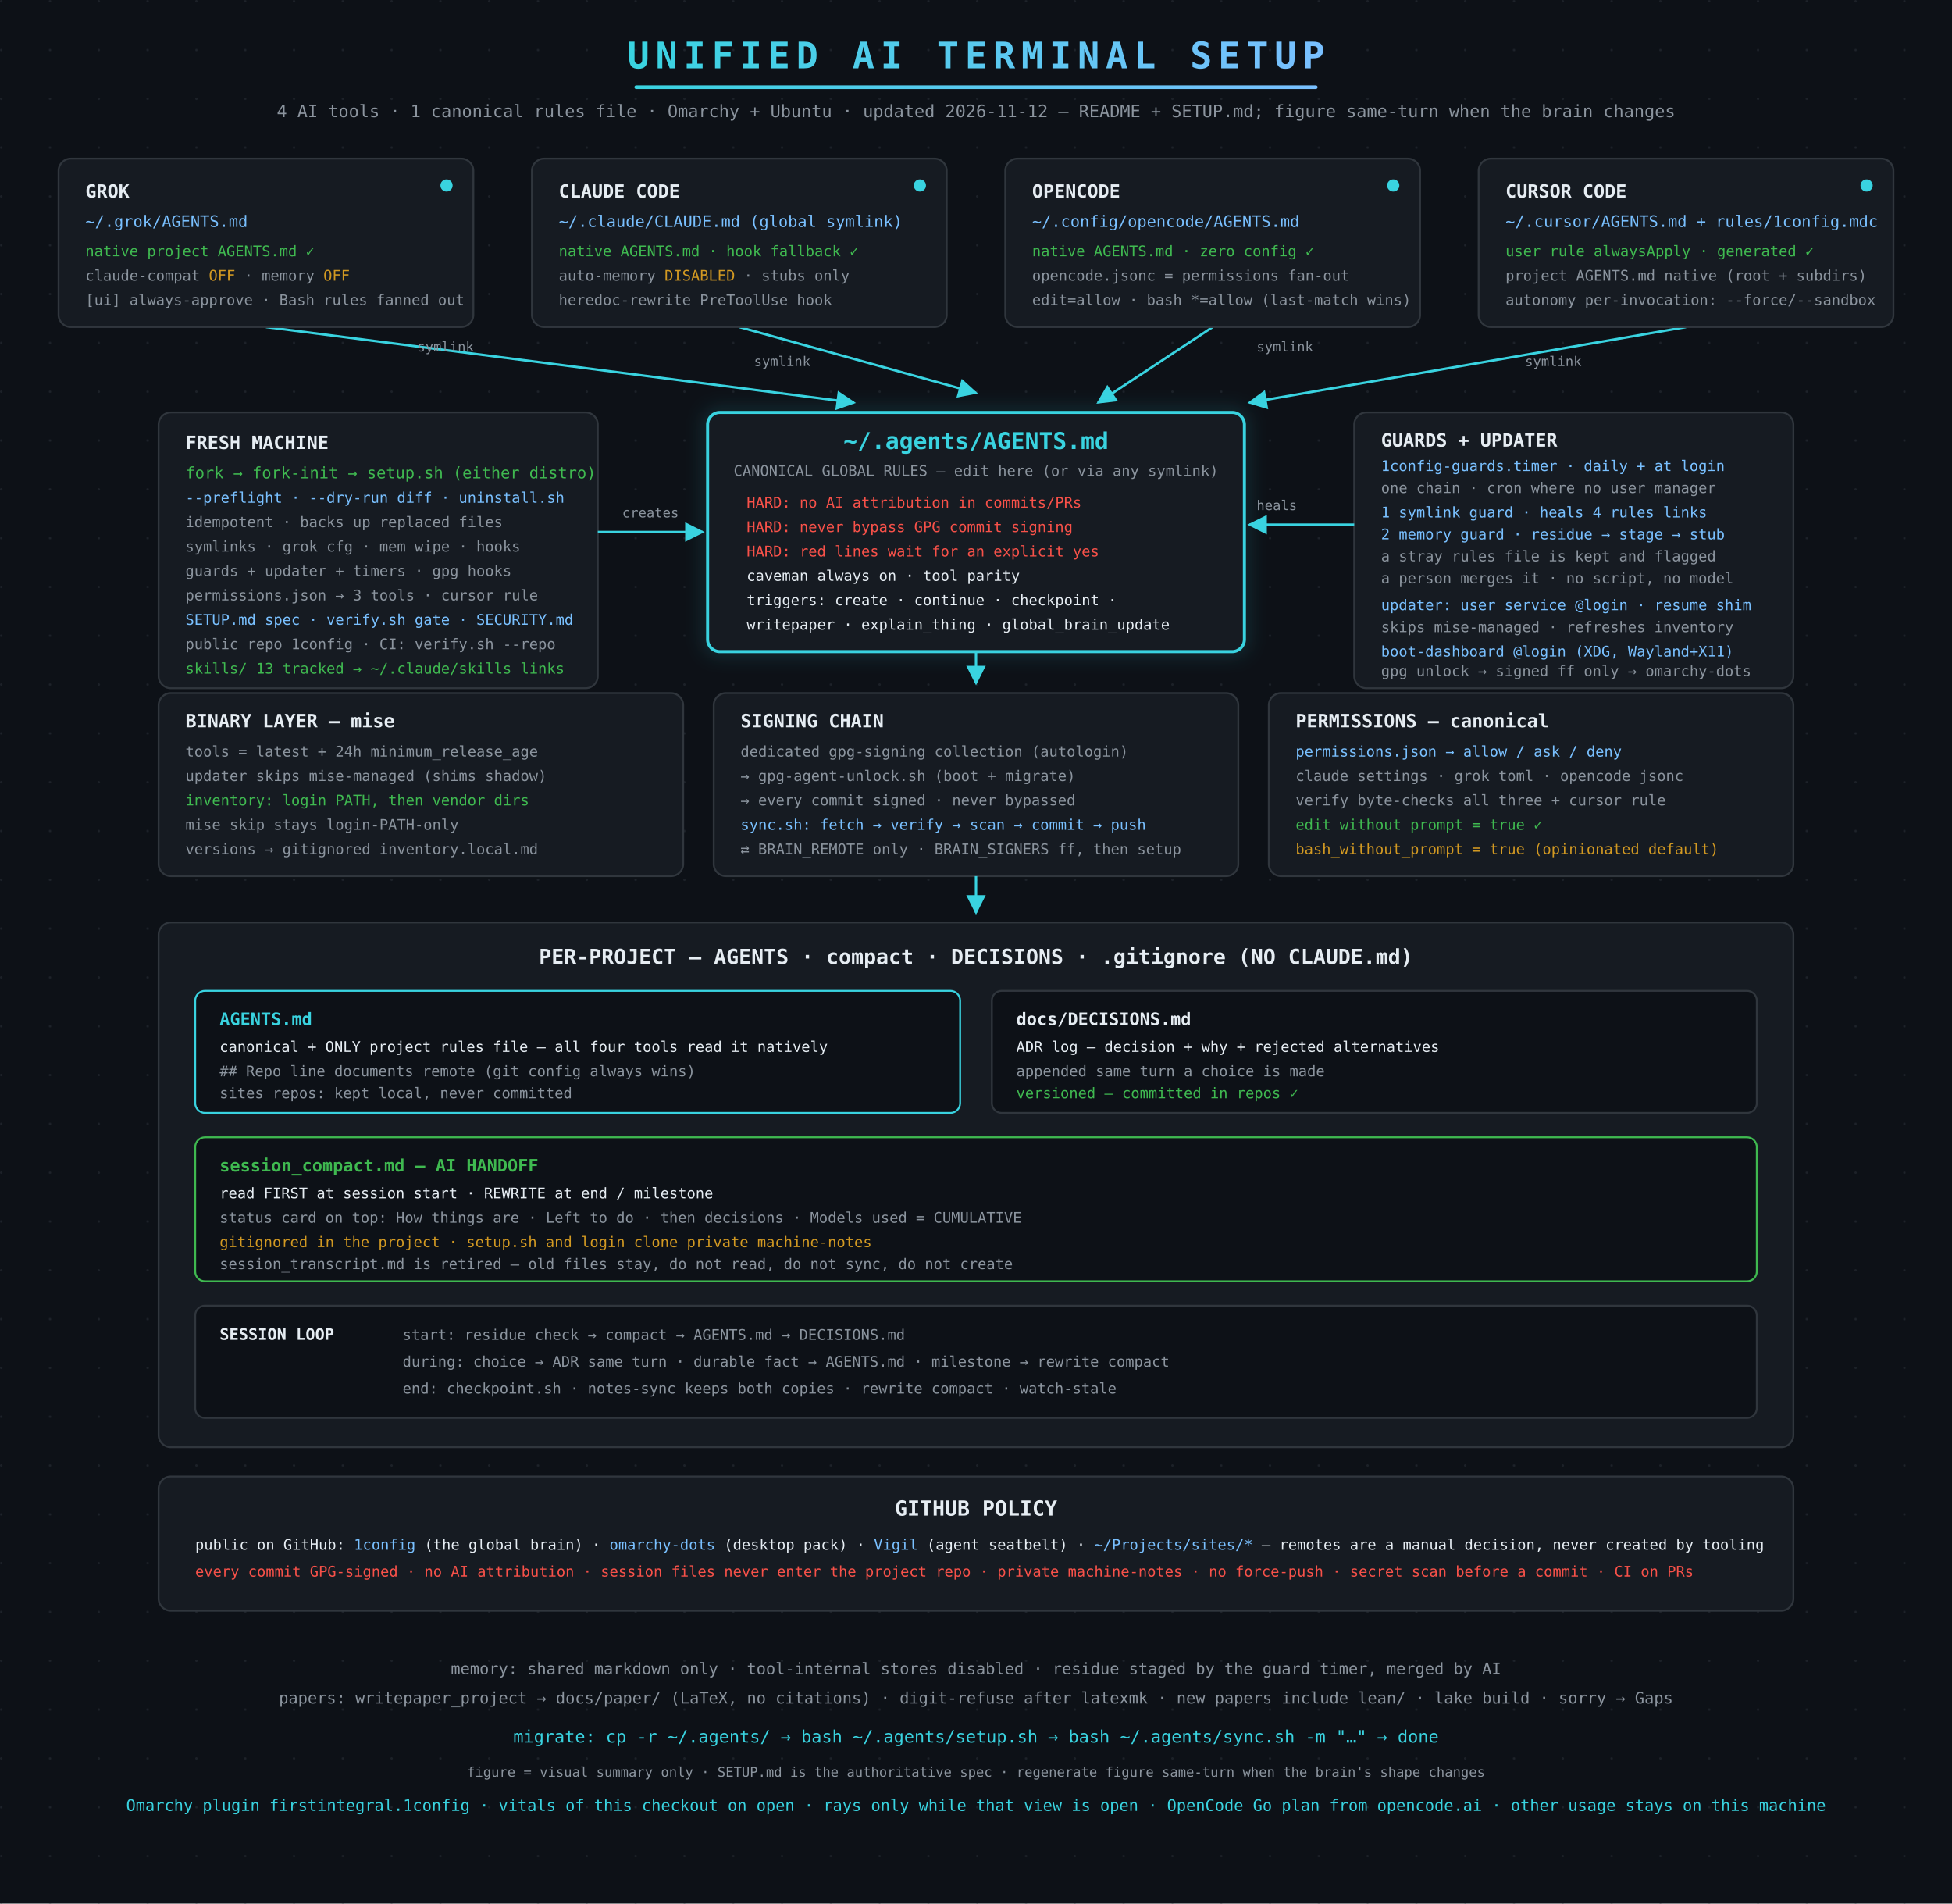
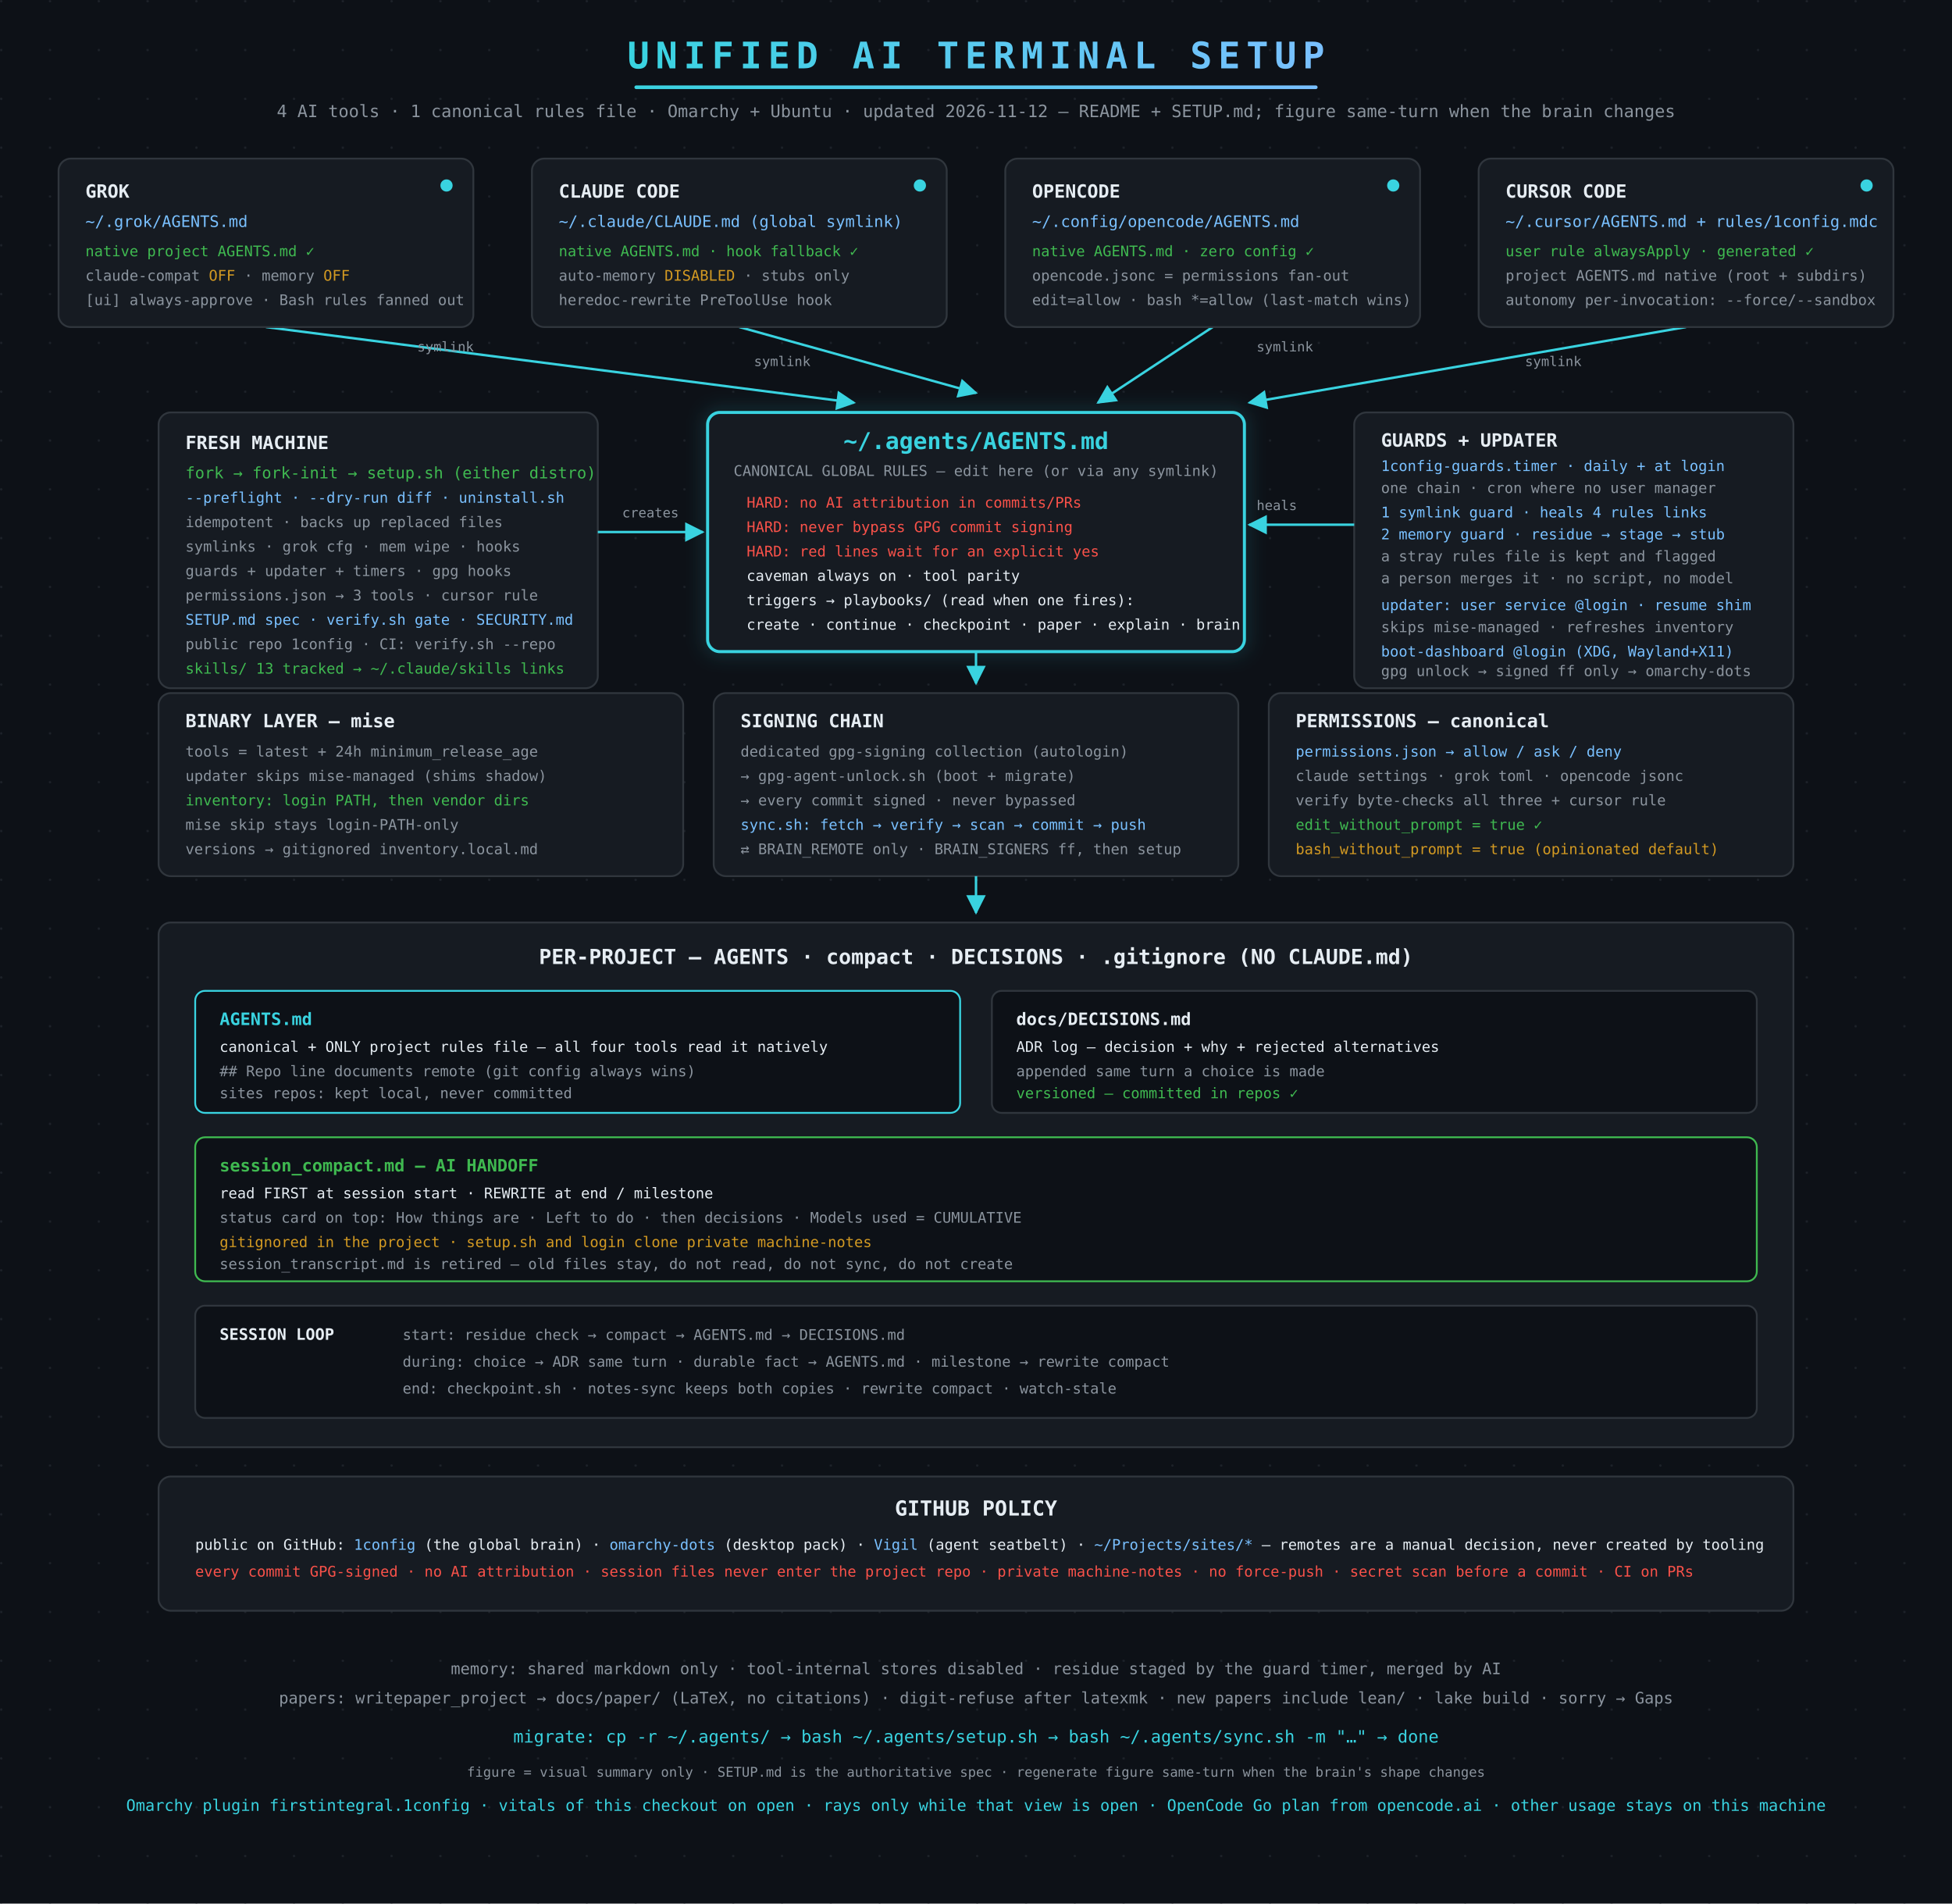
<svg xmlns="http://www.w3.org/2000/svg" width="1600" height="1560" viewBox="0 0 1600 1560" font-family="DejaVu Sans Mono, monospace">
  <defs>
    <pattern id="grid" width="40" height="40" patternUnits="userSpaceOnUse">
      <circle cx="1" cy="1" r="1" fill="#1c2128" />
    </pattern>
    <linearGradient id="acc" x1="0" y1="0" x2="1" y2="0">
      <stop offset="0" stop-color="#39d3e0" />
      <stop offset="1" stop-color="#79c0ff" />
    </linearGradient>
    <filter id="glow" x="-60%" y="-60%" width="220%" height="220%">
      <feGaussianBlur stdDeviation="7" />
    </filter>
    <marker id="arr" viewBox="0 0 10 10" refX="9" refY="5" markerWidth="8" markerHeight="8" orient="auto-start-reverse">
      <path d="M0,0 L10,5 L0,10 z" fill="#39d3e0" />
    </marker>
    <marker id="arrd" viewBox="0 0 10 10" refX="9" refY="5" markerWidth="7" markerHeight="7" orient="auto-start-reverse">
      <path d="M0,0 L10,5 L0,10 z" fill="#d29922" />
    </marker>
  </defs>
  <rect width="1600" height="1560" fill="#0d1117" />
  <rect width="1600" height="1560" fill="url(#grid)" />
  <text x="800" y="56" text-anchor="middle" font-size="30" font-weight="bold" fill="url(#acc)" letter-spacing="5">UNIFIED AI TERMINAL SETUP</text>
  <rect x="520" y="70" width="560" height="3" rx="1.5" fill="url(#acc)" />
  <text x="800" y="96" text-anchor="middle" font-size="14" fill="#8b949e">4 AI tools · 1 canonical rules file · Omarchy + Ubuntu · updated 2026-11-12 — README + SETUP.md; figure same-turn when the brain changes</text>
  <line x1="218" y1="268" x2="700" y2="330" stroke="#39d3e0" stroke-width="2" marker-end="url(#arr)" />
  <text x="342" y="288" font-size="11" fill="#8b949e">symlink</text>
  <line x1="606" y1="268" x2="800" y2="322" stroke="#39d3e0" stroke-width="2" marker-end="url(#arr)" />
  <text x="618" y="300" font-size="11" fill="#8b949e">symlink</text>
  <line x1="994" y1="268" x2="900" y2="330" stroke="#39d3e0" stroke-width="2" marker-end="url(#arr)" />
  <text x="1030" y="288" font-size="11" fill="#8b949e">symlink</text>
  <line x1="1382" y1="268" x2="1024" y2="330" stroke="#39d3e0" stroke-width="2" marker-end="url(#arr)" />
  <text x="1250" y="300" font-size="11" fill="#8b949e">symlink</text>
  <rect x="48" y="130" width="340" height="138" rx="10" fill="#161b22" stroke="#30363d" stroke-width="1.5" />
  <circle cx="366" cy="152" r="5" fill="#39d3e0" />
  <text x="70" y="162" font-size="15" font-weight="bold" fill="#e6edf3">GROK</text>
  <text x="70" y="186" font-size="13" fill="#79c0ff">~/.grok/AGENTS.md</text>
  <text x="70" y="210" font-size="12" fill="#3fb950">native project AGENTS.md ✓</text>
  <text x="70" y="230" font-size="12" fill="#8b949e">claude-compat <tspan fill="#d29922">OFF</tspan> · memory <tspan fill="#d29922">OFF</tspan>
  </text>
  <text x="70" y="250" font-size="12" fill="#8b949e">[ui] always-approve · Bash rules fanned out</text>
  <rect x="436" y="130" width="340" height="138" rx="10" fill="#161b22" stroke="#30363d" stroke-width="1.5" />
  <circle cx="754" cy="152" r="5" fill="#39d3e0" />
  <text x="458" y="162" font-size="15" font-weight="bold" fill="#e6edf3">CLAUDE CODE</text>
  <text x="458" y="186" font-size="13" fill="#79c0ff">~/.claude/CLAUDE.md (global symlink)</text>
  <text x="458" y="210" font-size="12" fill="#3fb950">native AGENTS.md · hook fallback ✓</text>
  <text x="458" y="230" font-size="12" fill="#8b949e">auto-memory <tspan fill="#d29922">DISABLED</tspan> · stubs only</text>
  <text x="458" y="250" font-size="12" fill="#8b949e">heredoc-rewrite PreToolUse hook</text>
  <rect x="824" y="130" width="340" height="138" rx="10" fill="#161b22" stroke="#30363d" stroke-width="1.5" />
  <circle cx="1142" cy="152" r="5" fill="#39d3e0" />
  <text x="846" y="162" font-size="15" font-weight="bold" fill="#e6edf3">OPENCODE</text>
  <text x="846" y="186" font-size="13" fill="#79c0ff">~/.config/opencode/AGENTS.md</text>
  <text x="846" y="210" font-size="12" fill="#3fb950">native AGENTS.md · zero config ✓</text>
  <text x="846" y="230" font-size="12" fill="#8b949e">opencode.jsonc = permissions fan-out</text>
  <text x="846" y="250" font-size="12" fill="#8b949e">edit=allow · bash *=allow (last-match wins)</text>
  <rect x="1212" y="130" width="340" height="138" rx="10" fill="#161b22" stroke="#30363d" stroke-width="1.5" />
  <circle cx="1530" cy="152" r="5" fill="#39d3e0" />
  <text x="1234" y="162" font-size="15" font-weight="bold" fill="#e6edf3">CURSOR CODE</text>
  <text x="1234" y="186" font-size="13" fill="#79c0ff">~/.cursor/AGENTS.md + rules/1config.mdc</text>
  <text x="1234" y="210" font-size="12" fill="#3fb950">user rule alwaysApply · generated ✓</text>
  <text x="1234" y="230" font-size="12" fill="#8b949e">project AGENTS.md native (root + subdirs)</text>
  <text x="1234" y="250" font-size="12" fill="#8b949e">autonomy per-invocation: --force/--sandbox</text>
  <rect x="580" y="338" width="440" height="196" rx="10" fill="none" stroke="#39d3e0" stroke-width="2.5" opacity="0.55" filter="url(#glow)" />
  <rect x="580" y="338" width="440" height="196" rx="10" fill="#161b22" stroke="#39d3e0" stroke-width="2.5" />
  <text x="800" y="368" text-anchor="middle" font-size="19" font-weight="bold" fill="#39d3e0">~/.agents/AGENTS.md</text>
  <text x="800" y="390" text-anchor="middle" font-size="12" fill="#8b949e">CANONICAL GLOBAL RULES — edit here (or via any symlink)</text>
  <text x="612" y="416" font-size="12" fill="#f85149">HARD: no AI attribution in commits/PRs</text>
  <text x="612" y="436" font-size="12" fill="#f85149">HARD: never bypass GPG commit signing</text>
  <text x="612" y="456" font-size="12" fill="#f85149">HARD: red lines wait for an explicit yes</text>
  <text x="612" y="476" font-size="12" fill="#e6edf3">caveman always on · tool parity</text>
-   <text x="612" y="496" font-size="12" fill="#e6edf3">triggers: create · continue · checkpoint ·</text>
-   <text x="612" y="516" font-size="12" fill="#e6edf3">writepaper · explain_thing · global_brain_update</text>
+   <text x="612" y="496" font-size="12" fill="#e6edf3">triggers → playbooks/ (read when one fires):</text>
+   <text x="612" y="516" font-size="12" fill="#e6edf3">create · continue · checkpoint · paper · explain · brain</text>
  <rect x="1110" y="338" width="360" height="226" rx="10" fill="#161b22" stroke="#30363d" stroke-width="1.5" />
  <text x="1132" y="366" font-size="15" font-weight="bold" fill="#e6edf3">GUARDS + UPDATER</text>
  <text x="1132" y="386" font-size="12" fill="#79c0ff">1config-guards.timer · daily + at login</text>
  <text x="1132" y="404" font-size="12" fill="#8b949e">one chain · cron where no user manager</text>
  <text x="1132" y="424" font-size="12" fill="#79c0ff">1 symlink guard · heals 4 rules links</text>
  <text x="1132" y="442" font-size="12" fill="#79c0ff">2 memory guard · residue → stage → stub</text>
  <text x="1132" y="460" font-size="12" fill="#8b949e">a stray rules file is kept and flagged</text>
  <text x="1132" y="478" font-size="12" fill="#8b949e">a person merges it · no script, no model</text>
  <text x="1132" y="500" font-size="12" fill="#79c0ff">updater: user service @login · resume shim</text>
  <text x="1132" y="518" font-size="12" fill="#8b949e">skips mise-managed · refreshes inventory</text>
  <text x="1132" y="538" font-size="12" fill="#79c0ff">boot-dashboard @login (XDG, Wayland+X11)</text>
  <text x="1132" y="554" font-size="12" fill="#8b949e">gpg unlock → signed ff only → omarchy-dots</text>
  <line x1="1110" y1="430" x2="1024" y2="430" stroke="#39d3e0" stroke-width="2" marker-end="url(#arr)" />
  <text x="1030" y="418" font-size="11" fill="#8b949e">heals</text>
  <rect x="130" y="338" width="360" height="226" rx="10" fill="#161b22" stroke="#30363d" stroke-width="1.5" />
  <text x="152" y="368" font-size="15" font-weight="bold" fill="#e6edf3">FRESH MACHINE</text>
  <text x="152" y="392" font-size="13" fill="#3fb950">fork → fork-init → setup.sh (either distro)</text>
  <text x="152" y="412" font-size="12" fill="#79c0ff">--preflight · --dry-run diff · uninstall.sh</text>
  <text x="152" y="432" font-size="12" fill="#8b949e">idempotent · backs up replaced files</text>
  <text x="152" y="452" font-size="12" fill="#8b949e">symlinks · grok cfg · mem wipe · hooks</text>
  <text x="152" y="472" font-size="12" fill="#8b949e">guards + updater + timers · gpg hooks</text>
  <text x="152" y="492" font-size="12" fill="#8b949e">permissions.json → 3 tools · cursor rule</text>
  <text x="152" y="512" font-size="12" fill="#79c0ff">SETUP.md spec · verify.sh gate · SECURITY.md</text>
  <text x="152" y="532" font-size="12" fill="#8b949e">public repo 1config · CI: verify.sh --repo</text>
  <text x="152" y="552" font-size="12" fill="#3fb950">skills/ 13 tracked → ~/.claude/skills links</text>
  <line x1="490" y1="436" x2="576" y2="436" stroke="#39d3e0" stroke-width="2" marker-end="url(#arr)" />
  <text x="510" y="424" font-size="11" fill="#8b949e">creates</text>
  <line x1="800" y1="534" x2="800" y2="560" stroke="#39d3e0" stroke-width="2" marker-end="url(#arr)" />
  <rect x="130" y="568" width="430" height="150" rx="10" fill="#161b22" stroke="#30363d" stroke-width="1.5" />
  <text x="152" y="596" font-size="15" font-weight="bold" fill="#e6edf3">BINARY LAYER — mise</text>
  <text x="152" y="620" font-size="12" fill="#8b949e">tools = latest + 24h minimum_release_age</text>
  <text x="152" y="640" font-size="12" fill="#8b949e">updater skips mise-managed (shims shadow)</text>
  <text x="152" y="660" font-size="12" fill="#3fb950">inventory: login PATH, then vendor dirs</text>
  <text x="152" y="680" font-size="12" fill="#8b949e">mise skip stays login-PATH-only</text>
  <text x="152" y="700" font-size="12" fill="#8b949e">versions → gitignored inventory.local.md</text>
  <rect x="585" y="568" width="430" height="150" rx="10" fill="#161b22" stroke="#30363d" stroke-width="1.5" />
  <text x="607" y="596" font-size="15" font-weight="bold" fill="#e6edf3">SIGNING CHAIN</text>
  <text x="607" y="620" font-size="12" fill="#8b949e">dedicated gpg-signing collection (autologin)</text>
  <text x="607" y="640" font-size="12" fill="#8b949e">→ gpg-agent-unlock.sh (boot + migrate)</text>
  <text x="607" y="660" font-size="12" fill="#8b949e">→ every commit signed · never bypassed</text>
  <text x="607" y="680" font-size="12" fill="#79c0ff">sync.sh: fetch → verify → scan → commit → push</text>
  <text x="607" y="700" font-size="12" fill="#8b949e">⇄ BRAIN_REMOTE only · BRAIN_SIGNERS ff, then setup</text>
  <rect x="1040" y="568" width="430" height="150" rx="10" fill="#161b22" stroke="#30363d" stroke-width="1.5" />
  <text x="1062" y="596" font-size="15" font-weight="bold" fill="#e6edf3">PERMISSIONS — canonical</text>
  <text x="1062" y="620" font-size="12" fill="#79c0ff">permissions.json → allow / ask / deny</text>
  <text x="1062" y="640" font-size="12" fill="#8b949e">claude settings · grok toml · opencode jsonc</text>
  <text x="1062" y="660" font-size="12" fill="#8b949e">verify byte-checks all three + cursor rule</text>
  <text x="1062" y="680" font-size="12" fill="#3fb950">edit_without_prompt = true ✓</text>
  <text x="1062" y="700" font-size="12" fill="#d29922">bash_without_prompt = true (opinionated default)</text>
  <line x1="800" y1="718" x2="800" y2="748" stroke="#39d3e0" stroke-width="2" marker-end="url(#arr)" />
  <rect x="130" y="756" width="1340" height="430" rx="10" fill="#161b22" stroke="#30363d" stroke-width="1.5" />
  <text x="800" y="790" text-anchor="middle" font-size="17" font-weight="bold" fill="#e6edf3">PER-PROJECT — AGENTS · compact · DECISIONS · .gitignore (NO CLAUDE.md)</text>
  <rect x="160" y="812" width="627" height="100" rx="8" fill="#0d1117" stroke="#39d3e0" stroke-width="1.5" />
  <text x="180" y="840" font-size="14" font-weight="bold" fill="#39d3e0">AGENTS.md</text>
  <text x="180" y="862" font-size="12" fill="#e6edf3">canonical + ONLY project rules file — all four tools read it natively</text>
  <text x="180" y="882" font-size="12" fill="#8b949e">## Repo line documents remote (git config always wins)</text>
  <text x="180" y="900" font-size="12" fill="#8b949e">sites repos: kept local, never committed</text>
  <rect x="813" y="812" width="627" height="100" rx="8" fill="#0d1117" stroke="#30363d" stroke-width="1.5" />
  <text x="833" y="840" font-size="14" font-weight="bold" fill="#e6edf3">docs/DECISIONS.md</text>
  <text x="833" y="862" font-size="12" fill="#e6edf3">ADR log — decision + why + rejected alternatives</text>
  <text x="833" y="882" font-size="12" fill="#8b949e">appended same turn a choice is made</text>
  <text x="833" y="900" font-size="12" fill="#3fb950">versioned — committed in repos ✓</text>
  <rect x="160" y="932" width="1280" height="118" rx="8" fill="#0d1117" stroke="#3fb950" stroke-width="1.5" />
  <text x="180" y="960" font-size="14" font-weight="bold" fill="#3fb950">session_compact.md — AI HANDOFF</text>
  <text x="180" y="982" font-size="12" fill="#e6edf3">read FIRST at session start · REWRITE at end / milestone</text>
  <text x="180" y="1002" font-size="12" fill="#8b949e">status card on top: How things are · Left to do · then decisions · Models used = CUMULATIVE</text>
  <text x="180" y="1022" font-size="12" fill="#d29922">gitignored in the project · setup.sh and login clone private machine-notes</text>
  <text x="180" y="1040" font-size="12" fill="#8b949e">session_transcript.md is retired — old files stay, do not read, do not sync, do not create</text>
  <rect x="160" y="1070" width="1280" height="92" rx="8" fill="#0d1117" stroke="#30363d" stroke-width="1.5" />
  <text x="180" y="1098" font-size="13" font-weight="bold" fill="#e6edf3">SESSION LOOP</text>
  <text x="330" y="1098" font-size="12" fill="#8b949e">start: residue check → compact → AGENTS.md → DECISIONS.md</text>
  <text x="330" y="1120" font-size="12" fill="#8b949e">during: choice → ADR same turn · durable fact → AGENTS.md · milestone → rewrite compact</text>
  <text x="330" y="1142" font-size="12" fill="#8b949e">end: checkpoint.sh · notes-sync keeps both copies · rewrite compact · watch-stale</text>
  <rect x="130" y="1210" width="1340" height="110" rx="10" fill="#161b22" stroke="#30363d" stroke-width="1.5" />
  <text x="800" y="1242" text-anchor="middle" font-size="17" font-weight="bold" fill="#e6edf3">GITHUB POLICY</text>
  <text x="160" y="1270" font-size="12" fill="#e6edf3">public on GitHub: <tspan fill="#79c0ff">1config</tspan> (the global brain) · <tspan fill="#79c0ff">omarchy-dots</tspan> (desktop pack) · <tspan fill="#79c0ff">Vigil</tspan> (agent seatbelt) · <tspan fill="#79c0ff">~/Projects/sites/*</tspan> — remotes are a manual decision, never created by tooling</text>
  <text x="160" y="1292" font-size="12" fill="#f85149">every commit GPG-signed · no AI attribution · session files never enter the project repo · private machine-notes · no force-push · secret scan before a commit · CI on PRs</text>
  <text x="800" y="1372" text-anchor="middle" font-size="13" fill="#8b949e">memory: shared markdown only · tool-internal stores disabled · residue staged by the guard timer, merged by AI</text>
  <text x="800" y="1396" text-anchor="middle" font-size="13" fill="#8b949e">papers: writepaper_project → docs/paper/ (LaTeX, no citations) · digit-refuse after latexmk · new papers include lean/ · lake build · sorry → Gaps</text>
  <text x="800" y="1428" text-anchor="middle" font-size="14" fill="#39d3e0">migrate: cp -r ~/.agents/ → bash ~/.agents/setup.sh → bash ~/.agents/sync.sh -m "…" → done</text>
  <text x="800" y="1456" text-anchor="middle" font-size="11" fill="#8b949e">figure = visual summary only · SETUP.md is the authoritative spec · regenerate figure same-turn when the brain's shape changes</text>
  <text x="800" y="1484" text-anchor="middle" font-size="13" fill="#39d3e0">Omarchy plugin firstintegral.1config · vitals of this checkout on open · rays only while that view is open · OpenCode Go plan from opencode.ai · other usage stays on this machine</text>
</svg>
